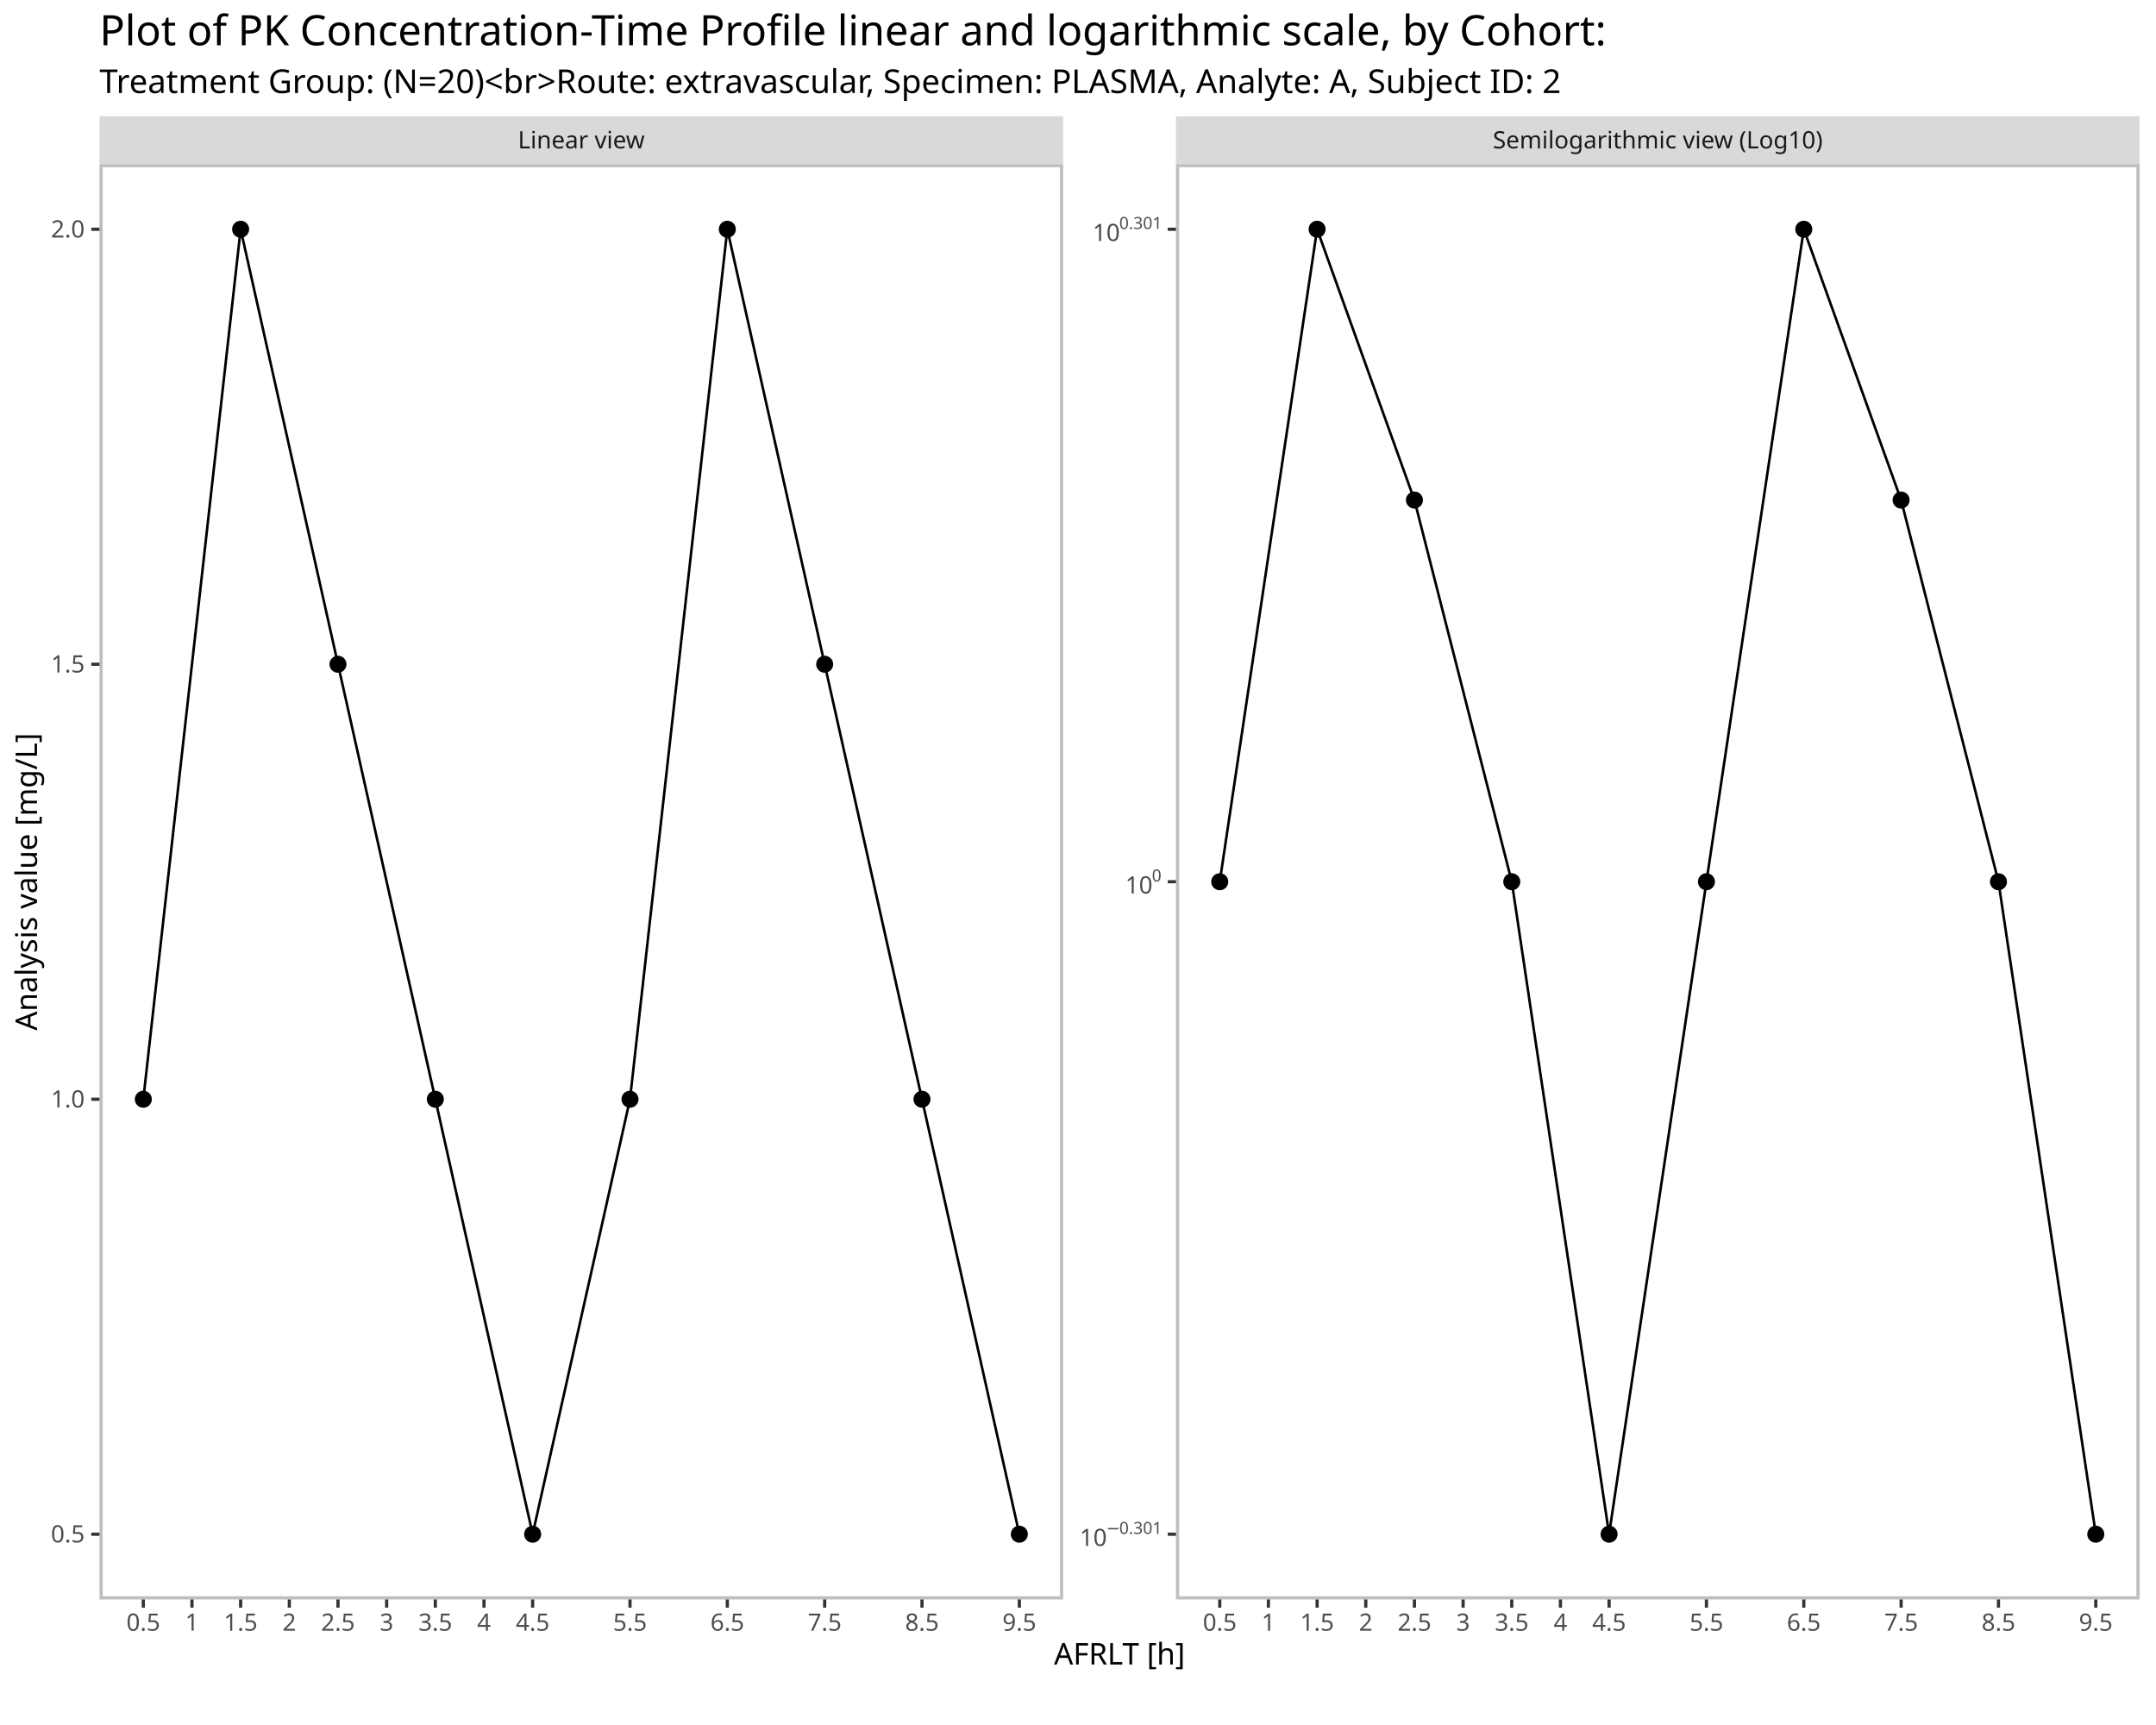
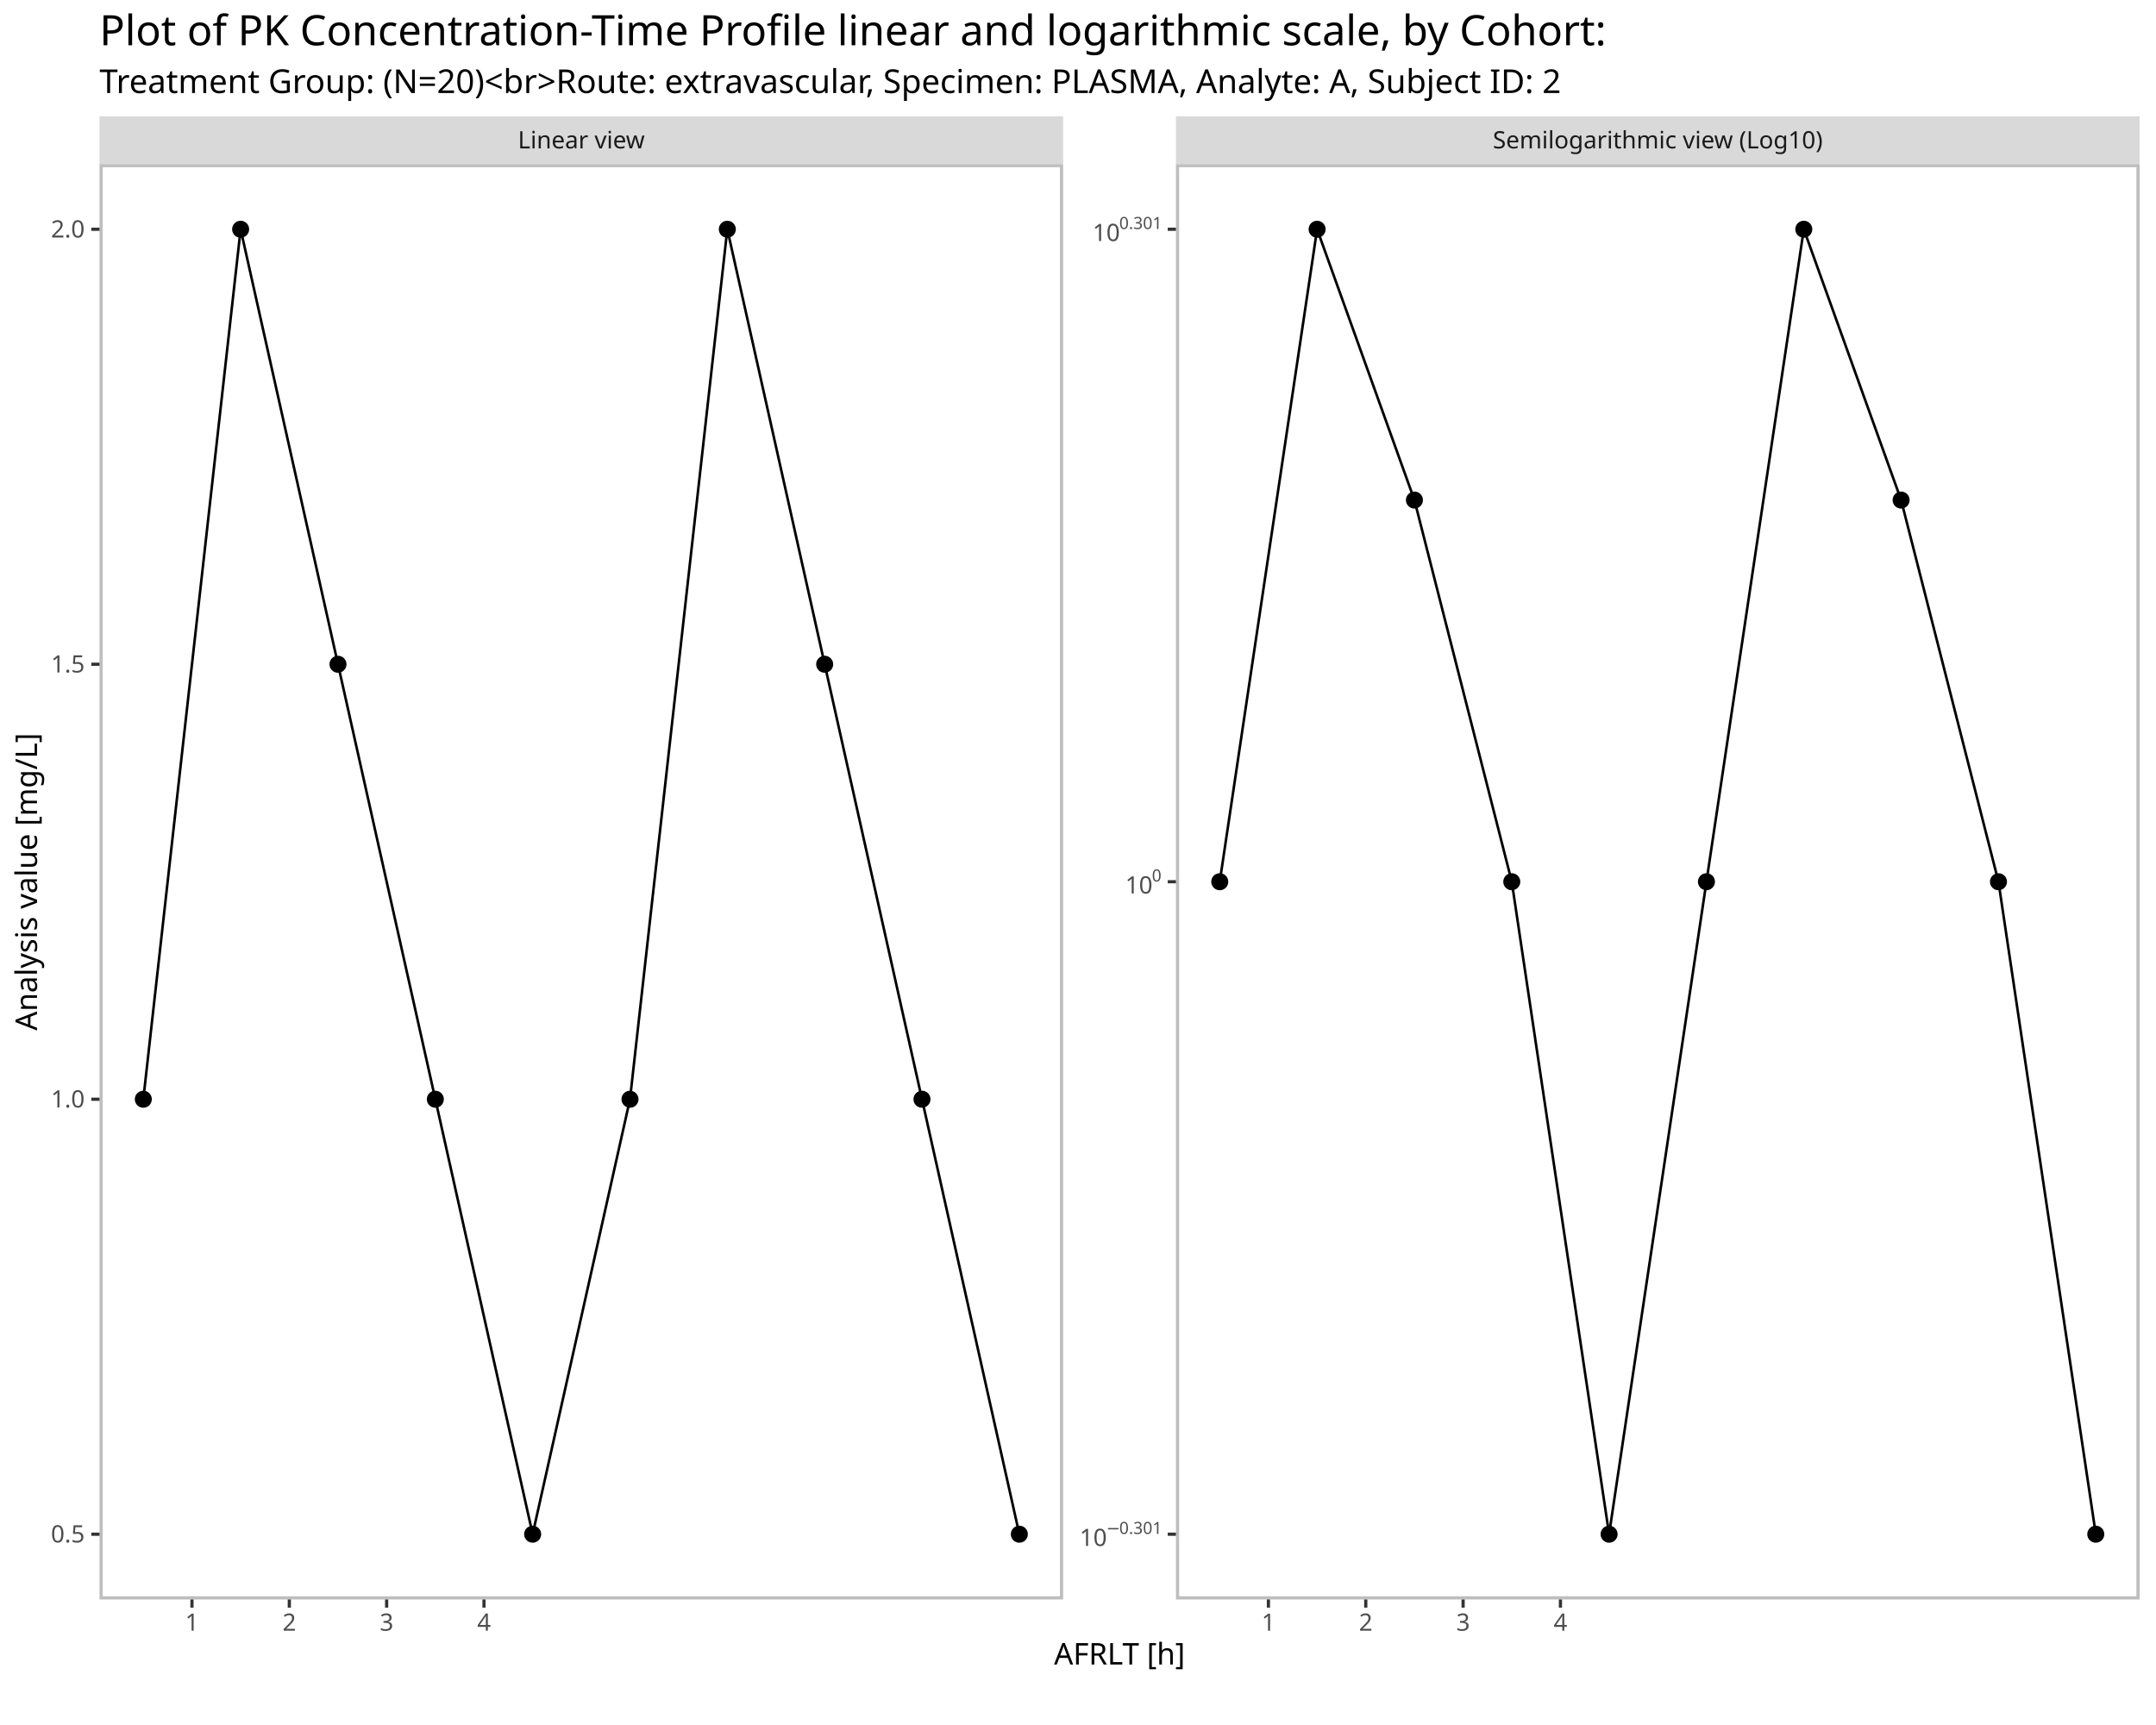
<svg xmlns="http://www.w3.org/2000/svg" class="svglite" data-engine-version="2.0" width="720.00pt" height="576.00pt" viewBox="0 0 720.00 576.00">
  <defs>
    <style type="text/css">
    .svglite line, .svglite polyline, .svglite polygon, .svglite path, .svglite rect, .svglite circle {
      fill: none;
      stroke: #000000;
      stroke-linecap: round;
      stroke-linejoin: round;
      stroke-miterlimit: 10.00;
    }
  </style>
  </defs>
  <rect width="100%" height="100%" style="stroke: none; fill: #FFFFFF;" />
  <defs>
    <clipPath id="cpMC4wMHw3MjAuMDB8MC4wMHw1NzYuMDA=">
      <rect x="0.00" y="0.00" width="720.00" height="576.00" />
    </clipPath>
  </defs>
  <g clip-path="url(#cpMC4wMHw3MjAuMDB8MC4wMHw1NzYuMDA=)">
    <rect x="0.00" y="0.00" width="720.00" height="576.00" style="stroke-width: 1.07; stroke: #FFFFFF; fill: #FFFFFF;" />
  </g>
  <defs>
    <clipPath id="cpMzMuMjN8MzU1LjA0fDU0Ljc3fDUzNC4wOA==">
      <rect x="33.23" y="54.77" width="321.81" height="479.31" />
    </clipPath>
  </defs>
  <g clip-path="url(#cpMzMuMjN8MzU1LjA0fDU0Ljc3fDUzNC4wOA==)">
    <polyline points="47.86,367.05 80.36,76.55 112.87,221.80 145.38,367.05 177.88,512.29 210.39,367.05 242.89,76.55 275.40,221.80 307.90,367.05 340.41,512.29 " style="stroke-width: 0.85; stroke-linecap: butt;" />
    <circle cx="47.86" cy="367.05" r="2.49" style="stroke-width: 0.71; fill: #000000;" />
    <circle cx="80.36" cy="76.55" r="2.49" style="stroke-width: 0.71; fill: #000000;" />
    <circle cx="112.87" cy="221.80" r="2.49" style="stroke-width: 0.71; fill: #000000;" />
    <circle cx="145.38" cy="367.05" r="2.49" style="stroke-width: 0.71; fill: #000000;" />
    <circle cx="177.88" cy="512.29" r="2.49" style="stroke-width: 0.71; fill: #000000;" />
    <circle cx="210.39" cy="367.05" r="2.49" style="stroke-width: 0.71; fill: #000000;" />
    <circle cx="242.89" cy="76.55" r="2.49" style="stroke-width: 0.71; fill: #000000;" />
    <circle cx="275.40" cy="221.80" r="2.49" style="stroke-width: 0.71; fill: #000000;" />
    <circle cx="307.90" cy="367.05" r="2.49" style="stroke-width: 0.71; fill: #000000;" />
    <circle cx="340.41" cy="512.29" r="2.49" style="stroke-width: 0.71; fill: #000000;" />
    <rect x="33.23" y="54.77" width="321.81" height="479.31" style="stroke-width: 2.13; stroke: #BEBEBE;" />
  </g>
  <g clip-path="url(#cpMC4wMHw3MjAuMDB8MC4wMHw1NzYuMDA=)">
</g>
  <defs>
    <clipPath id="cpMzkyLjcxfDcxNC41Mnw1NC43N3w1MzQuMDg=">
      <rect x="392.71" y="54.77" width="321.81" height="479.31" />
    </clipPath>
  </defs>
  <g clip-path="url(#cpMzkyLjcxfDcxNC41Mnw1NC43N3w1MzQuMDg=)">
    <polyline points="407.34,294.42 439.85,76.55 472.35,166.98 504.86,294.42 537.36,512.29 569.87,294.42 602.38,76.55 634.88,166.98 667.39,294.42 699.89,512.29 " style="stroke-width: 0.85; stroke-linecap: butt;" />
    <circle cx="407.34" cy="294.42" r="2.49" style="stroke-width: 0.71; fill: #000000;" />
    <circle cx="439.85" cy="76.55" r="2.49" style="stroke-width: 0.71; fill: #000000;" />
    <circle cx="472.35" cy="166.98" r="2.49" style="stroke-width: 0.71; fill: #000000;" />
    <circle cx="504.86" cy="294.42" r="2.49" style="stroke-width: 0.71; fill: #000000;" />
    <circle cx="537.36" cy="512.29" r="2.49" style="stroke-width: 0.71; fill: #000000;" />
    <circle cx="569.87" cy="294.42" r="2.49" style="stroke-width: 0.71; fill: #000000;" />
    <circle cx="602.38" cy="76.55" r="2.49" style="stroke-width: 0.71; fill: #000000;" />
    <circle cx="634.88" cy="166.98" r="2.49" style="stroke-width: 0.71; fill: #000000;" />
    <circle cx="667.39" cy="294.42" r="2.49" style="stroke-width: 0.71; fill: #000000;" />
    <circle cx="699.89" cy="512.29" r="2.49" style="stroke-width: 0.71; fill: #000000;" />
    <rect x="392.71" y="54.77" width="321.81" height="479.31" style="stroke-width: 2.13; stroke: #BEBEBE;" />
  </g>
  <g clip-path="url(#cpMC4wMHw3MjAuMDB8MC4wMHw1NzYuMDA=)">
</g>
  <defs>
    <clipPath id="cpMzMuMjN8MzU1LjA0fDM4LjgzfDU0Ljc3">
      <rect x="33.23" y="38.83" width="321.81" height="15.93" />
    </clipPath>
  </defs>
  <g clip-path="url(#cpMzMuMjN8MzU1LjA0fDM4LjgzfDU0Ljc3)">
    <rect x="33.23" y="38.83" width="321.81" height="15.93" style="stroke-width: 1.07; stroke: none; fill: #D9D9D9;" />
    <text x="194.13" y="49.55" text-anchor="middle" style="font-size: 8.00px; fill: #1A1A1A; font-family: sans;" textLength="40.47px" lengthAdjust="spacingAndGlyphs">Linear view</text>
  </g>
  <g clip-path="url(#cpMC4wMHw3MjAuMDB8MC4wMHw1NzYuMDA=)">
</g>
  <defs>
    <clipPath id="cpMzkyLjcxfDcxNC41MnwzOC44M3w1NC43Nw==">
      <rect x="392.71" y="38.83" width="321.81" height="15.93" />
    </clipPath>
  </defs>
  <g clip-path="url(#cpMzkyLjcxfDcxNC41MnwzOC44M3w1NC43Nw==)">
    <rect x="392.71" y="38.83" width="321.81" height="15.93" style="stroke-width: 1.07; stroke: none; fill: #D9D9D9;" />
    <text x="553.62" y="49.55" text-anchor="middle" style="font-size: 8.00px; fill: #1A1A1A; font-family: sans;" textLength="104.94px" lengthAdjust="spacingAndGlyphs">Semilogarithmic view (Log10)</text>
  </g>
  <g clip-path="url(#cpMC4wMHw3MjAuMDB8MC4wMHw1NzYuMDA=)">
-     <polyline points="47.86,536.82 47.86,534.08 " style="stroke-width: 1.07; stroke: #333333; stroke-linecap: butt;" />
    <polyline points="64.11,536.82 64.11,534.08 " style="stroke-width: 1.07; stroke: #333333; stroke-linecap: butt;" />
-     <polyline points="80.36,536.82 80.36,534.08 " style="stroke-width: 1.07; stroke: #333333; stroke-linecap: butt;" />
    <polyline points="96.62,536.82 96.62,534.08 " style="stroke-width: 1.07; stroke: #333333; stroke-linecap: butt;" />
-     <polyline points="112.87,536.82 112.87,534.08 " style="stroke-width: 1.07; stroke: #333333; stroke-linecap: butt;" />
    <polyline points="129.12,536.82 129.12,534.08 " style="stroke-width: 1.07; stroke: #333333; stroke-linecap: butt;" />
-     <polyline points="145.38,536.82 145.38,534.08 " style="stroke-width: 1.07; stroke: #333333; stroke-linecap: butt;" />
    <polyline points="161.63,536.82 161.63,534.08 " style="stroke-width: 1.07; stroke: #333333; stroke-linecap: butt;" />
-     <polyline points="177.88,536.82 177.88,534.08 " style="stroke-width: 1.07; stroke: #333333; stroke-linecap: butt;" />
-     <polyline points="210.39,536.82 210.39,534.08 " style="stroke-width: 1.07; stroke: #333333; stroke-linecap: butt;" />
-     <polyline points="242.89,536.82 242.89,534.08 " style="stroke-width: 1.07; stroke: #333333; stroke-linecap: butt;" />
-     <polyline points="275.40,536.82 275.40,534.08 " style="stroke-width: 1.07; stroke: #333333; stroke-linecap: butt;" />
-     <polyline points="307.90,536.82 307.90,534.08 " style="stroke-width: 1.07; stroke: #333333; stroke-linecap: butt;" />
-     <polyline points="340.41,536.82 340.41,534.08 " style="stroke-width: 1.07; stroke: #333333; stroke-linecap: butt;" />
-     <text x="47.86" y="544.52" text-anchor="middle" style="font-size: 8.00px; fill: #4D4D4D; font-family: sans;" textLength="11.12px" lengthAdjust="spacingAndGlyphs">0.5</text>
    <text x="64.11" y="544.52" text-anchor="middle" style="font-size: 8.00px; fill: #4D4D4D; font-family: sans;" textLength="4.45px" lengthAdjust="spacingAndGlyphs">1</text>
-     <text x="80.36" y="544.52" text-anchor="middle" style="font-size: 8.00px; fill: #4D4D4D; font-family: sans;" textLength="11.12px" lengthAdjust="spacingAndGlyphs">1.5</text>
    <text x="96.62" y="544.52" text-anchor="middle" style="font-size: 8.00px; fill: #4D4D4D; font-family: sans;" textLength="4.45px" lengthAdjust="spacingAndGlyphs">2</text>
-     <text x="112.87" y="544.52" text-anchor="middle" style="font-size: 8.00px; fill: #4D4D4D; font-family: sans;" textLength="11.12px" lengthAdjust="spacingAndGlyphs">2.5</text>
    <text x="129.12" y="544.52" text-anchor="middle" style="font-size: 8.00px; fill: #4D4D4D; font-family: sans;" textLength="4.45px" lengthAdjust="spacingAndGlyphs">3</text>
-     <text x="145.38" y="544.52" text-anchor="middle" style="font-size: 8.00px; fill: #4D4D4D; font-family: sans;" textLength="11.12px" lengthAdjust="spacingAndGlyphs">3.5</text>
    <text x="161.63" y="544.52" text-anchor="middle" style="font-size: 8.00px; fill: #4D4D4D; font-family: sans;" textLength="4.45px" lengthAdjust="spacingAndGlyphs">4</text>
-     <text x="177.88" y="544.52" text-anchor="middle" style="font-size: 8.00px; fill: #4D4D4D; font-family: sans;" textLength="11.12px" lengthAdjust="spacingAndGlyphs">4.5</text>
-     <text x="210.39" y="544.52" text-anchor="middle" style="font-size: 8.00px; fill: #4D4D4D; font-family: sans;" textLength="11.12px" lengthAdjust="spacingAndGlyphs">5.5</text>
-     <text x="242.89" y="544.52" text-anchor="middle" style="font-size: 8.00px; fill: #4D4D4D; font-family: sans;" textLength="11.12px" lengthAdjust="spacingAndGlyphs">6.5</text>
-     <text x="275.40" y="544.52" text-anchor="middle" style="font-size: 8.00px; fill: #4D4D4D; font-family: sans;" textLength="11.12px" lengthAdjust="spacingAndGlyphs">7.5</text>
-     <text x="307.90" y="544.52" text-anchor="middle" style="font-size: 8.00px; fill: #4D4D4D; font-family: sans;" textLength="11.12px" lengthAdjust="spacingAndGlyphs">8.5</text>
-     <text x="340.41" y="544.52" text-anchor="middle" style="font-size: 8.00px; fill: #4D4D4D; font-family: sans;" textLength="11.12px" lengthAdjust="spacingAndGlyphs">9.5</text>
-     <polyline points="407.34,536.82 407.34,534.08 " style="stroke-width: 1.07; stroke: #333333; stroke-linecap: butt;" />
    <polyline points="423.59,536.82 423.59,534.08 " style="stroke-width: 1.07; stroke: #333333; stroke-linecap: butt;" />
-     <polyline points="439.85,536.82 439.85,534.08 " style="stroke-width: 1.07; stroke: #333333; stroke-linecap: butt;" />
    <polyline points="456.10,536.82 456.10,534.08 " style="stroke-width: 1.07; stroke: #333333; stroke-linecap: butt;" />
-     <polyline points="472.35,536.82 472.35,534.08 " style="stroke-width: 1.07; stroke: #333333; stroke-linecap: butt;" />
    <polyline points="488.61,536.82 488.61,534.08 " style="stroke-width: 1.07; stroke: #333333; stroke-linecap: butt;" />
-     <polyline points="504.86,536.82 504.86,534.08 " style="stroke-width: 1.07; stroke: #333333; stroke-linecap: butt;" />
    <polyline points="521.11,536.82 521.11,534.08 " style="stroke-width: 1.07; stroke: #333333; stroke-linecap: butt;" />
-     <polyline points="537.36,536.82 537.36,534.08 " style="stroke-width: 1.07; stroke: #333333; stroke-linecap: butt;" />
-     <polyline points="569.87,536.82 569.87,534.08 " style="stroke-width: 1.07; stroke: #333333; stroke-linecap: butt;" />
-     <polyline points="602.38,536.82 602.38,534.08 " style="stroke-width: 1.07; stroke: #333333; stroke-linecap: butt;" />
-     <polyline points="634.88,536.82 634.88,534.08 " style="stroke-width: 1.07; stroke: #333333; stroke-linecap: butt;" />
-     <polyline points="667.39,536.82 667.39,534.08 " style="stroke-width: 1.07; stroke: #333333; stroke-linecap: butt;" />
-     <polyline points="699.89,536.82 699.89,534.08 " style="stroke-width: 1.07; stroke: #333333; stroke-linecap: butt;" />
-     <text x="407.34" y="544.52" text-anchor="middle" style="font-size: 8.00px; fill: #4D4D4D; font-family: sans;" textLength="11.12px" lengthAdjust="spacingAndGlyphs">0.5</text>
    <text x="423.59" y="544.52" text-anchor="middle" style="font-size: 8.00px; fill: #4D4D4D; font-family: sans;" textLength="4.45px" lengthAdjust="spacingAndGlyphs">1</text>
-     <text x="439.85" y="544.52" text-anchor="middle" style="font-size: 8.00px; fill: #4D4D4D; font-family: sans;" textLength="11.12px" lengthAdjust="spacingAndGlyphs">1.5</text>
    <text x="456.10" y="544.52" text-anchor="middle" style="font-size: 8.00px; fill: #4D4D4D; font-family: sans;" textLength="4.45px" lengthAdjust="spacingAndGlyphs">2</text>
-     <text x="472.35" y="544.52" text-anchor="middle" style="font-size: 8.00px; fill: #4D4D4D; font-family: sans;" textLength="11.12px" lengthAdjust="spacingAndGlyphs">2.5</text>
    <text x="488.61" y="544.52" text-anchor="middle" style="font-size: 8.00px; fill: #4D4D4D; font-family: sans;" textLength="4.45px" lengthAdjust="spacingAndGlyphs">3</text>
-     <text x="504.86" y="544.52" text-anchor="middle" style="font-size: 8.00px; fill: #4D4D4D; font-family: sans;" textLength="11.12px" lengthAdjust="spacingAndGlyphs">3.5</text>
    <text x="521.11" y="544.52" text-anchor="middle" style="font-size: 8.00px; fill: #4D4D4D; font-family: sans;" textLength="4.45px" lengthAdjust="spacingAndGlyphs">4</text>
-     <text x="537.36" y="544.52" text-anchor="middle" style="font-size: 8.00px; fill: #4D4D4D; font-family: sans;" textLength="11.12px" lengthAdjust="spacingAndGlyphs">4.5</text>
-     <text x="569.87" y="544.52" text-anchor="middle" style="font-size: 8.00px; fill: #4D4D4D; font-family: sans;" textLength="11.12px" lengthAdjust="spacingAndGlyphs">5.5</text>
-     <text x="602.38" y="544.52" text-anchor="middle" style="font-size: 8.00px; fill: #4D4D4D; font-family: sans;" textLength="11.12px" lengthAdjust="spacingAndGlyphs">6.5</text>
-     <text x="634.88" y="544.52" text-anchor="middle" style="font-size: 8.00px; fill: #4D4D4D; font-family: sans;" textLength="11.12px" lengthAdjust="spacingAndGlyphs">7.5</text>
-     <text x="667.39" y="544.52" text-anchor="middle" style="font-size: 8.00px; fill: #4D4D4D; font-family: sans;" textLength="11.12px" lengthAdjust="spacingAndGlyphs">8.5</text>
-     <text x="699.89" y="544.52" text-anchor="middle" style="font-size: 8.00px; fill: #4D4D4D; font-family: sans;" textLength="11.12px" lengthAdjust="spacingAndGlyphs">9.5</text>
    <text x="360.52" y="516.22" style="font-size: 8.00px; fill: #4D4D4D; font-family: sans;" textLength="8.90px" lengthAdjust="spacingAndGlyphs">10</text>
    <text x="369.42" y="512.20" style="font-size: 5.60px; fill: #4D4D4D; font-family: sans;" textLength="4.35px" lengthAdjust="spacingAndGlyphs">−</text>
    <text x="373.77" y="512.20" style="font-size: 5.60px; fill: #4D4D4D; font-family: sans;" textLength="14.01px" lengthAdjust="spacingAndGlyphs">0.301</text>
    <text x="375.77" y="298.35" style="font-size: 8.00px; fill: #4D4D4D; font-family: sans;" textLength="8.90px" lengthAdjust="spacingAndGlyphs">10</text>
    <text x="384.67" y="294.33" style="font-size: 5.60px; fill: #4D4D4D; font-family: sans;" textLength="3.11px" lengthAdjust="spacingAndGlyphs">0</text>
    <text x="364.87" y="80.48" style="font-size: 8.00px; fill: #4D4D4D; font-family: sans;" textLength="8.90px" lengthAdjust="spacingAndGlyphs">10</text>
    <text x="373.77" y="76.46" style="font-size: 5.60px; fill: #4D4D4D; font-family: sans;" textLength="14.01px" lengthAdjust="spacingAndGlyphs">0.301</text>
    <polyline points="389.97,512.29 392.71,512.29 " style="stroke-width: 1.07; stroke: #333333; stroke-linecap: butt;" />
    <polyline points="389.97,294.42 392.71,294.42 " style="stroke-width: 1.07; stroke: #333333; stroke-linecap: butt;" />
    <polyline points="389.97,76.55 392.71,76.55 " style="stroke-width: 1.07; stroke: #333333; stroke-linecap: butt;" />
    <text x="28.30" y="515.04" text-anchor="end" style="font-size: 8.00px; fill: #4D4D4D; font-family: sans;" textLength="11.12px" lengthAdjust="spacingAndGlyphs">0.5</text>
    <text x="28.30" y="369.80" text-anchor="end" style="font-size: 8.00px; fill: #4D4D4D; font-family: sans;" textLength="11.12px" lengthAdjust="spacingAndGlyphs">1.0</text>
    <text x="28.30" y="224.55" text-anchor="end" style="font-size: 8.00px; fill: #4D4D4D; font-family: sans;" textLength="11.12px" lengthAdjust="spacingAndGlyphs">1.5</text>
    <text x="28.30" y="79.31" text-anchor="end" style="font-size: 8.00px; fill: #4D4D4D; font-family: sans;" textLength="11.12px" lengthAdjust="spacingAndGlyphs">2.0</text>
    <polyline points="30.49,512.29 33.23,512.29 " style="stroke-width: 1.07; stroke: #333333; stroke-linecap: butt;" />
    <polyline points="30.49,367.05 33.23,367.05 " style="stroke-width: 1.07; stroke: #333333; stroke-linecap: butt;" />
    <polyline points="30.49,221.80 33.23,221.80 " style="stroke-width: 1.07; stroke: #333333; stroke-linecap: butt;" />
    <polyline points="30.49,76.55 33.23,76.55 " style="stroke-width: 1.07; stroke: #333333; stroke-linecap: butt;" />
    <text x="373.88" y="555.80" text-anchor="middle" style="font-size: 10.00px; font-family: sans;" textLength="45.57px" lengthAdjust="spacingAndGlyphs">AFRLT [h]</text>
    <text transform="translate(12.36,294.42) rotate(-90)" text-anchor="middle" style="font-size: 10.00px; font-family: sans;" textLength="94.51px" lengthAdjust="spacingAndGlyphs">Analysis value [mg/L]</text>
    <text x="33.23" y="31.07" style="font-size: 11.00px; font-family: sans;" textLength="481.56px" lengthAdjust="spacingAndGlyphs">Treatment Group:  (N=20)&lt;br&gt;Route: extravascular, Specimen: PLASMA, Analyte: A, Subject ID: 2</text>
    <text x="33.23" y="15.11" style="font-size: 14.00px; font-family: sans;" textLength="482.48px" lengthAdjust="spacingAndGlyphs">Plot of PK Concentration-Time Profile linear and logarithmic scale, by Cohort: </text>
  </g>
</svg>
